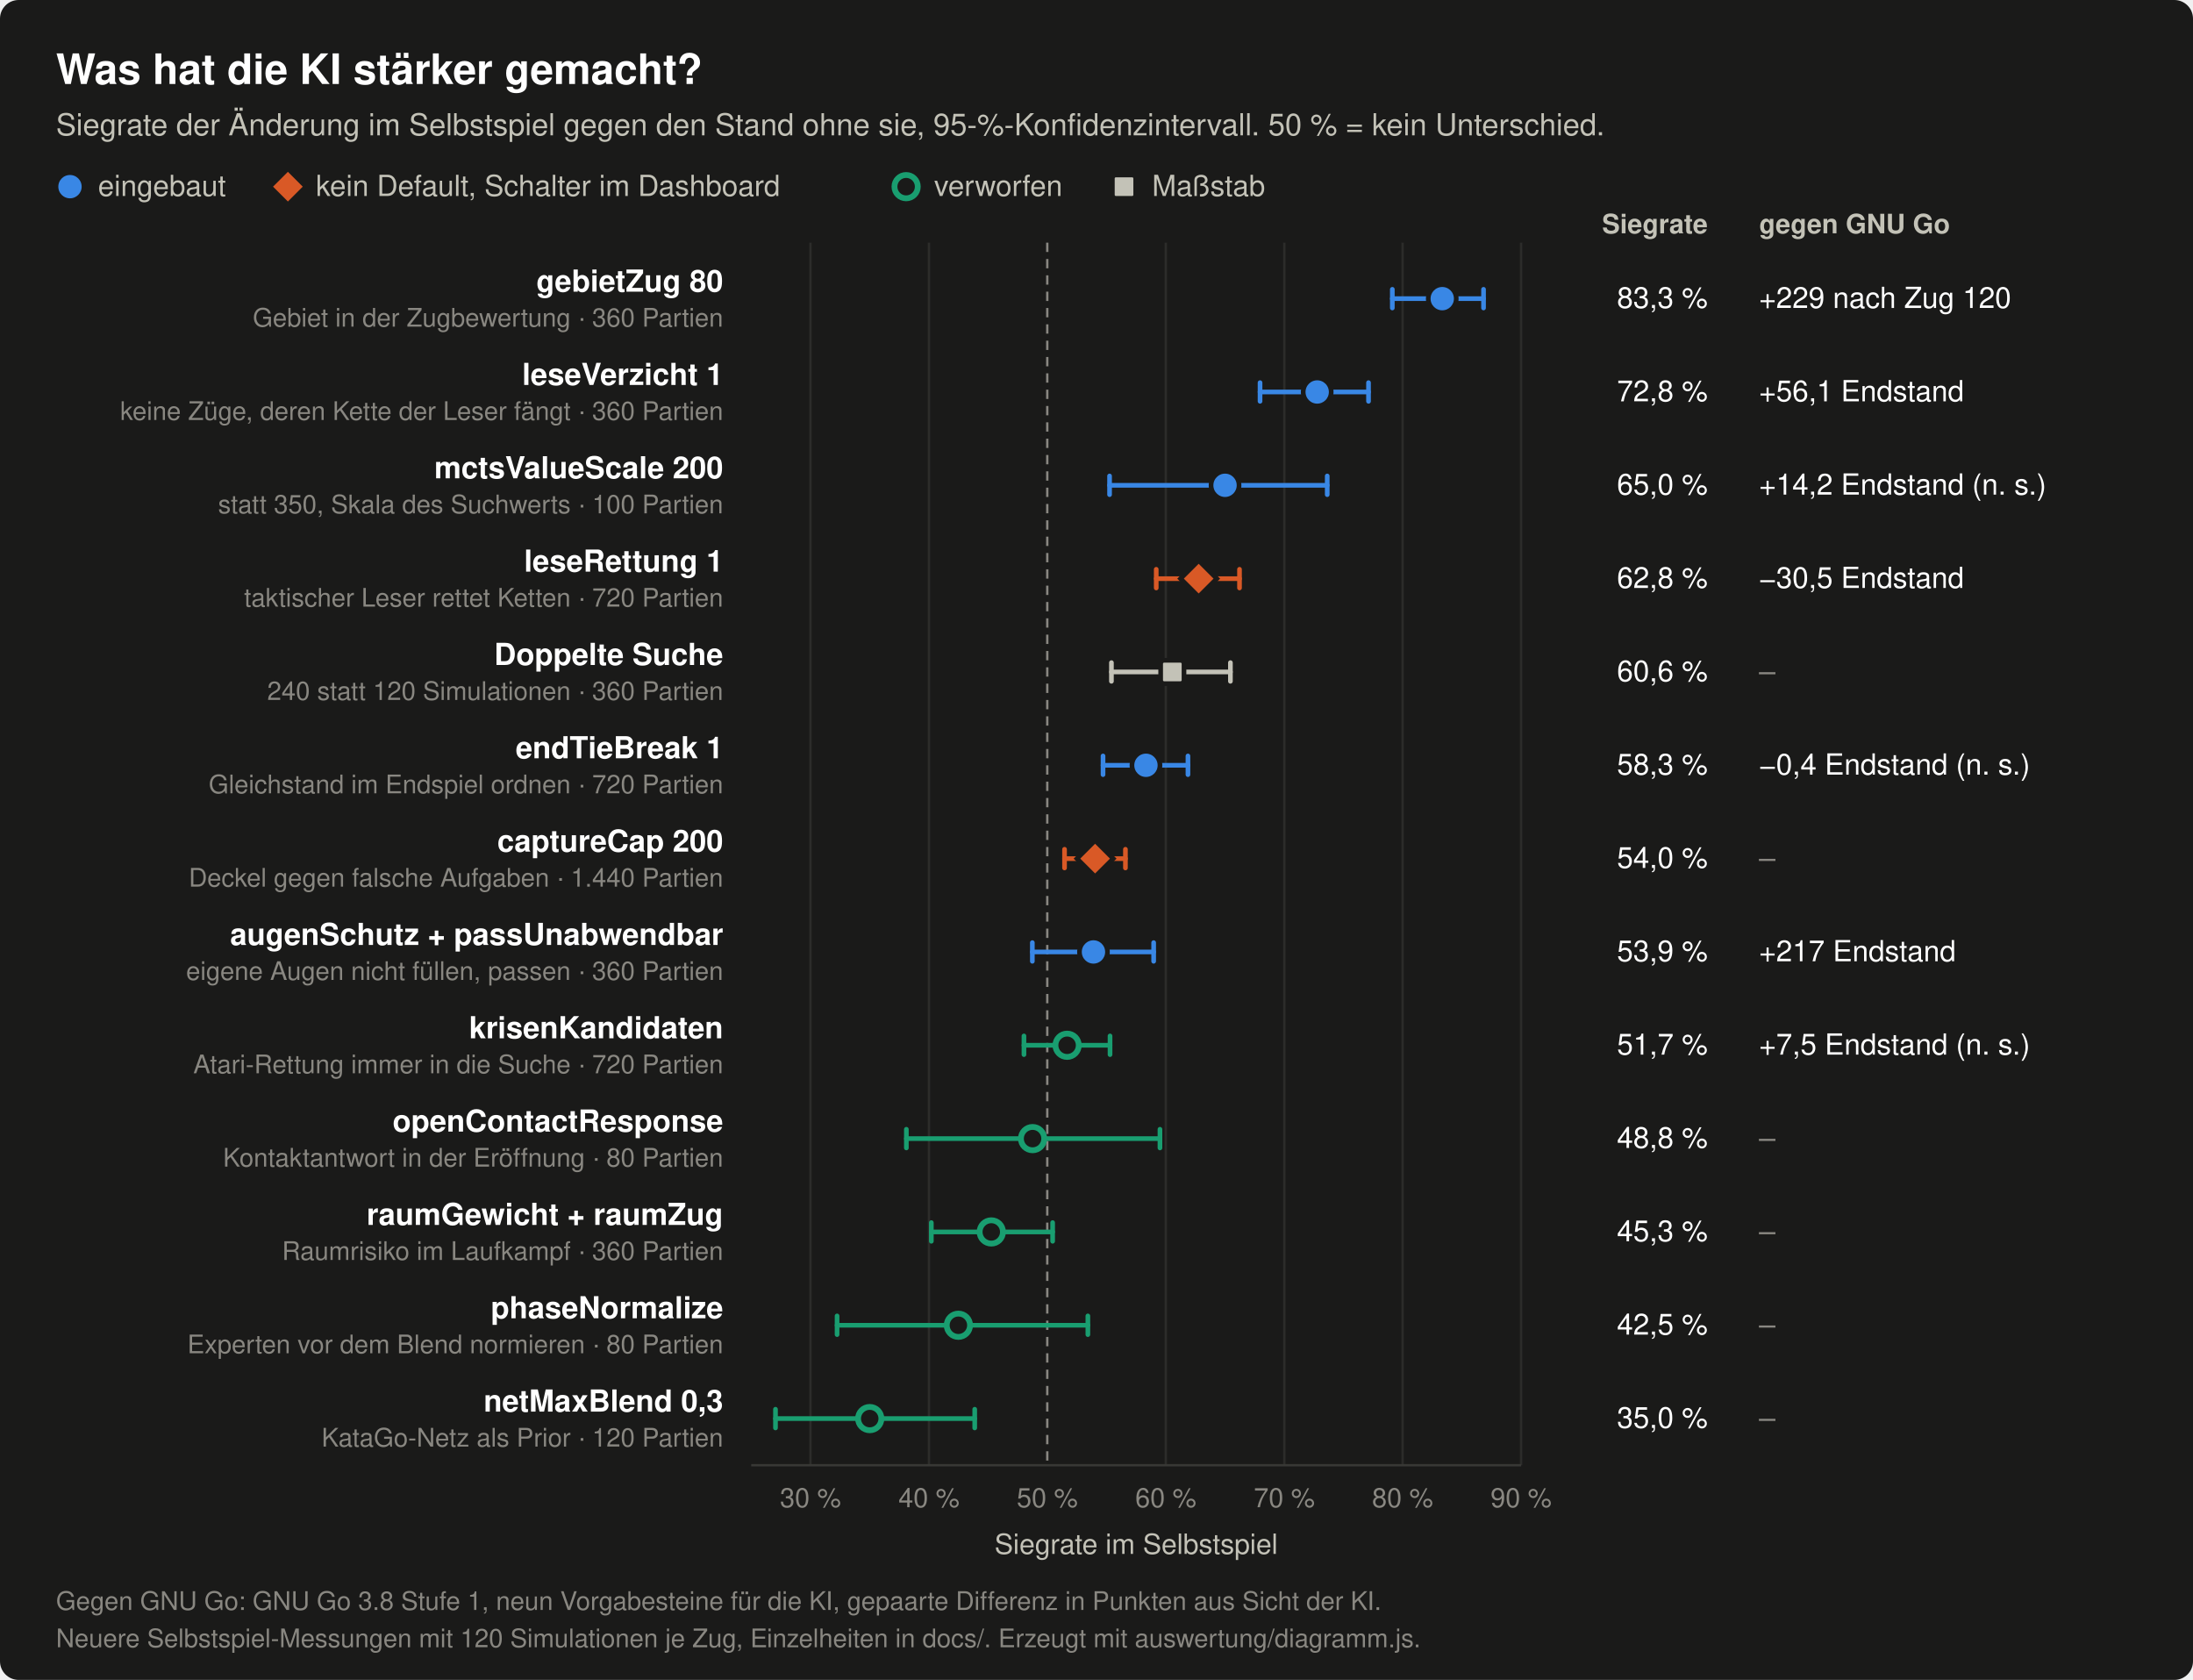
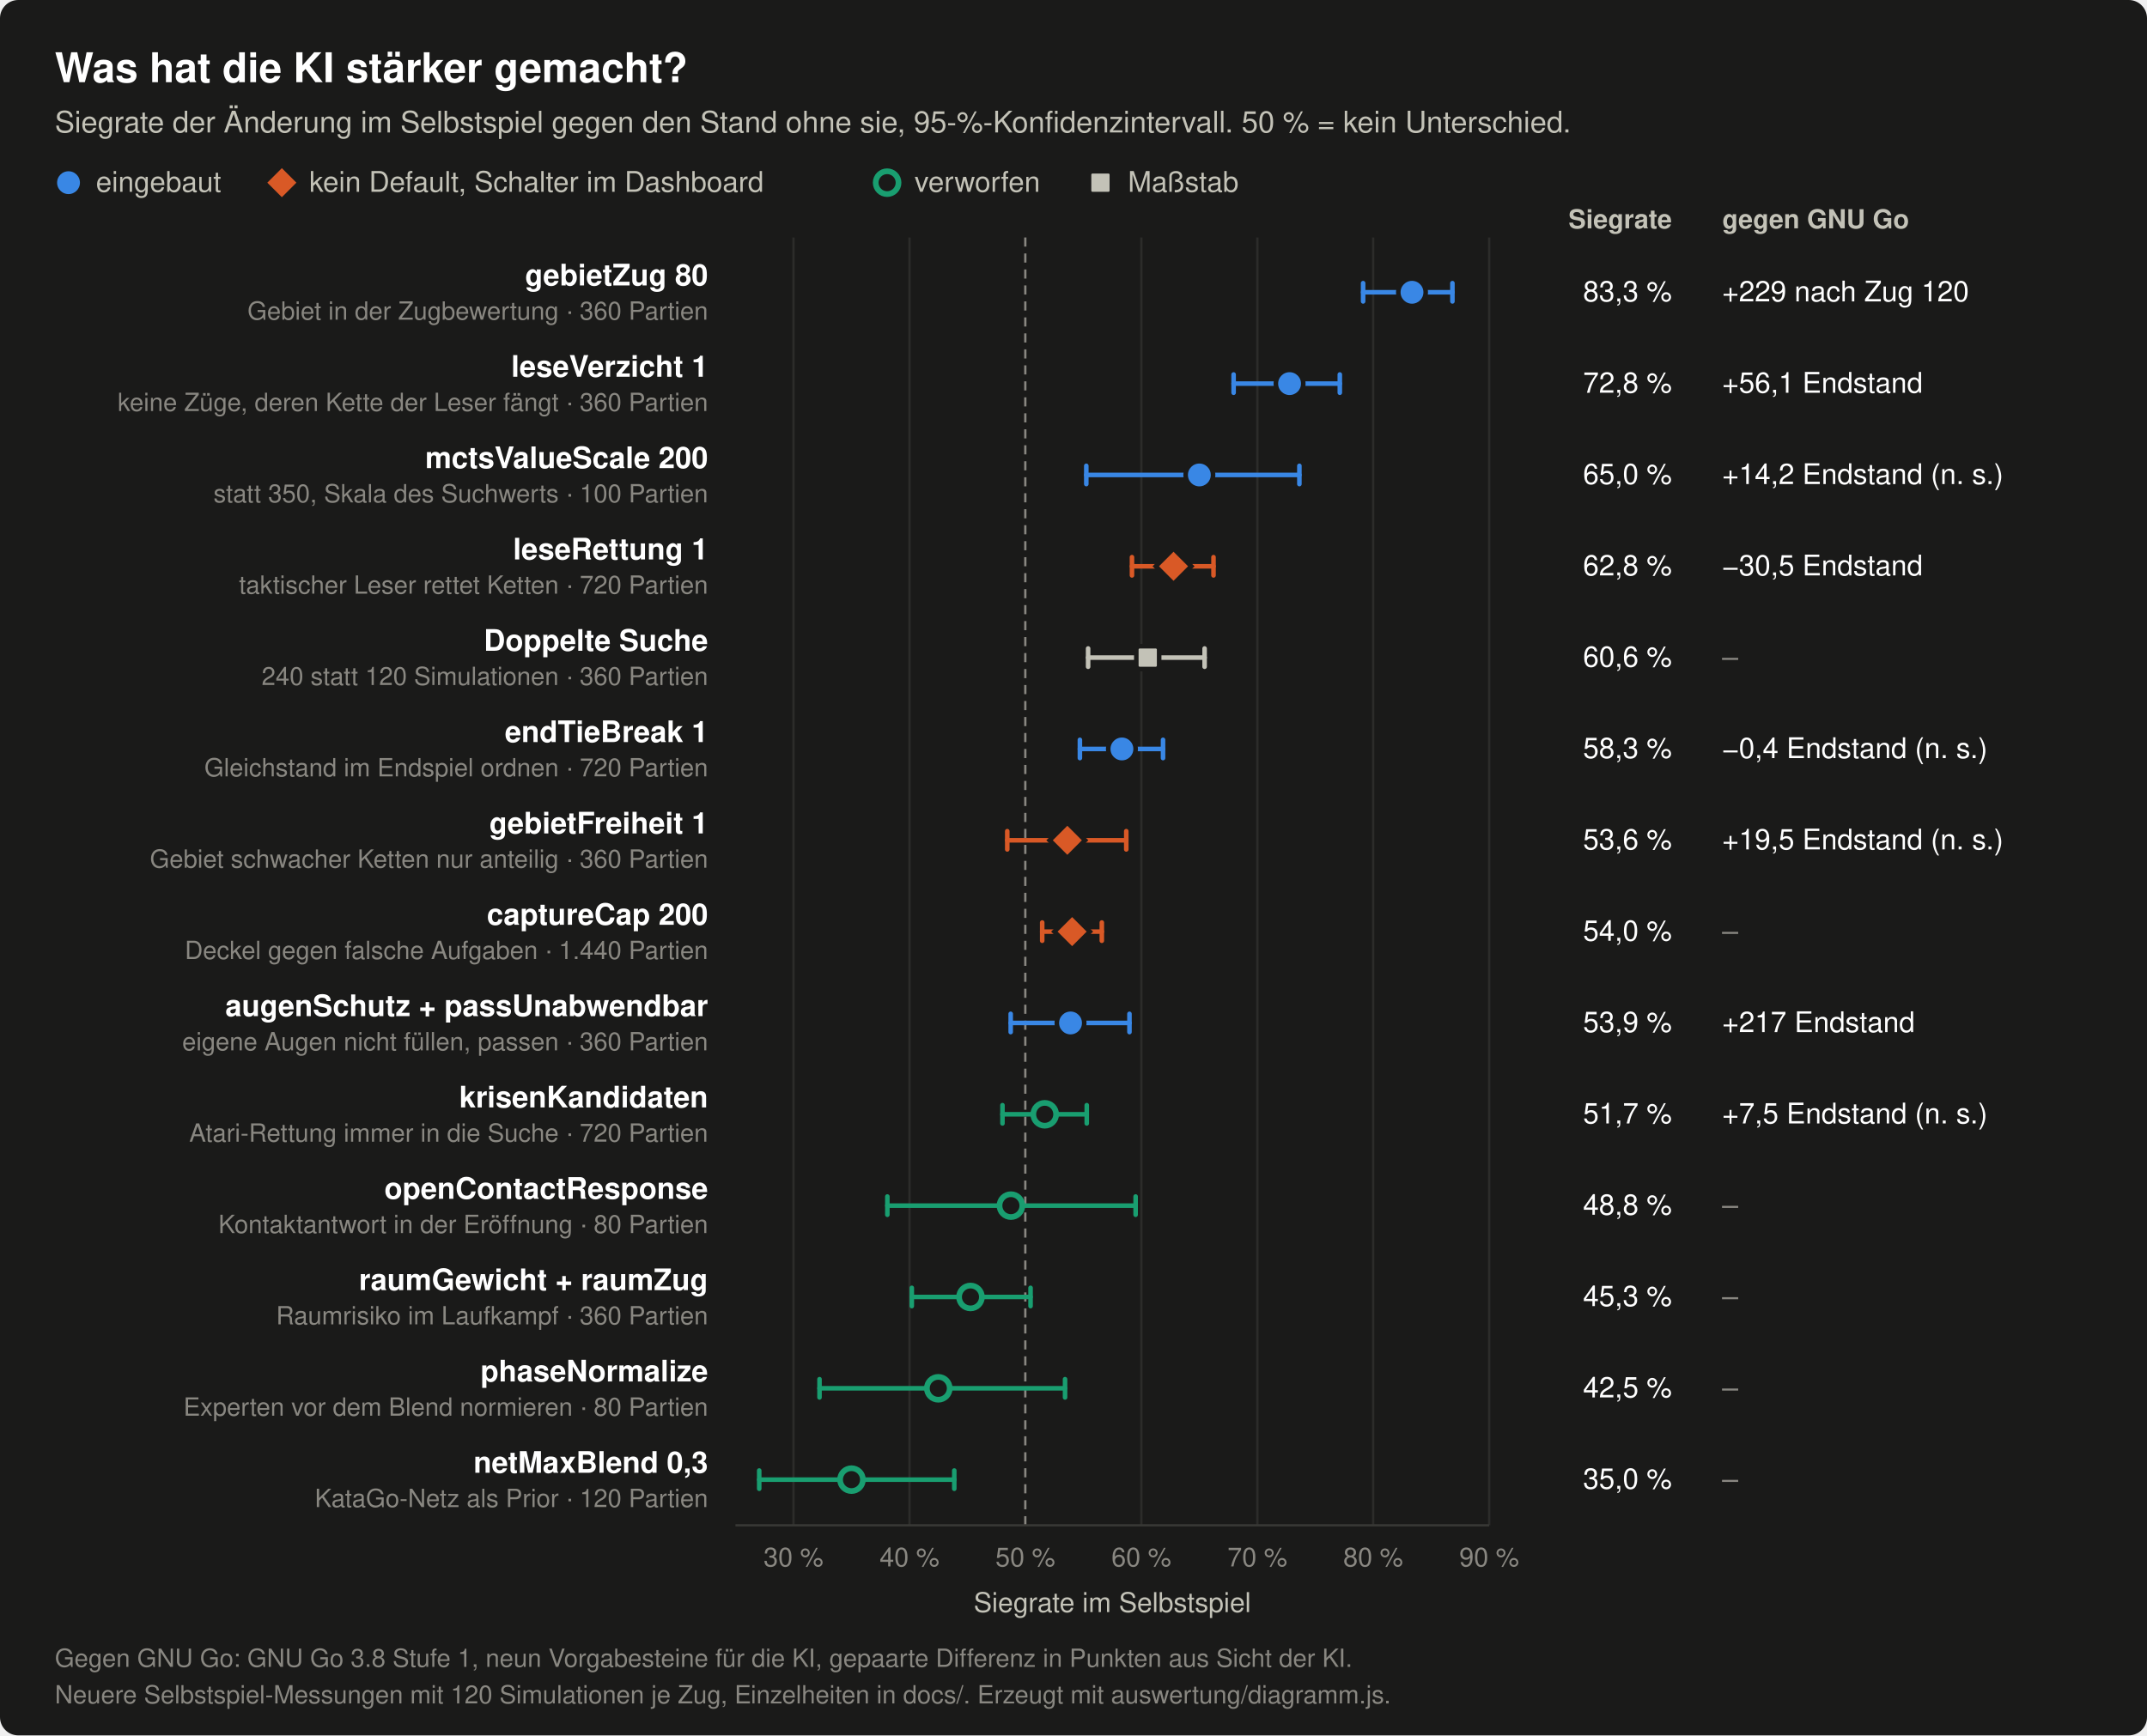
- <svg xmlns="http://www.w3.org/2000/svg" width="940" height="720" viewBox="0 0 940 720" font-family="system-ui, -apple-system, 'Segoe UI', Helvetica, Arial, sans-serif" role="img" aria-labelledby="titel beschr">
-   <rect width="940" height="720" rx="8" fill="#1a1a19" />
+ <svg xmlns="http://www.w3.org/2000/svg" width="940" height="760" viewBox="0 0 940 760" font-family="system-ui, -apple-system, 'Segoe UI', Helvetica, Arial, sans-serif" role="img" aria-labelledby="titel beschr">
+   <rect width="940" height="760" rx="8" fill="#1a1a19" />
  <text x="24" y="36" font-size="18" font-weight="600" fill="#ffffff">Was hat die KI stärker gemacht?</text>
  <text x="24" y="58" font-size="13" fill="#c3c2b7">Siegrate der Änderung im Selbstspiel gegen den Stand ohne sie, 95-%-Konfidenzintervall. 50 % = kein Unterschied.</text>
  <circle cx="30.0" cy="80" r="6" fill="#3987e5" stroke="#1a1a19" stroke-width="2" />
  <text x="42" y="84" font-size="12.5" fill="#c3c2b7">eingebaut</text>
  <rect x="117.9" y="74.5" width="11" height="11" fill="#d95926" stroke="#1a1a19" stroke-width="2" transform="rotate(45 123.4 80)" />
  <text x="135.4" y="84" font-size="12.5" fill="#c3c2b7">kein Default, Schalter im Dashboard</text>
  <circle cx="388.4" cy="80" r="5" fill="#1a1a19" stroke="#199e70" stroke-width="2.5" />
  <text x="400.4" y="84" font-size="12.5" fill="#c3c2b7">verworfen</text>
  <rect x="476.8" y="75" width="10" height="10" rx="1.5" fill="#c3c2b7" stroke="#1a1a19" stroke-width="2" />
  <text x="493.8" y="84" font-size="12.5" fill="#c3c2b7">Maßstab</text>
-   <line x1="347.4" y1="104" x2="347.4" y2="628" stroke="#2c2c2a" stroke-width="1" />
-   <text x="347.4" y="646" font-size="11.5" fill="#898781" text-anchor="middle">30 %</text>
-   <line x1="398.2" y1="104" x2="398.2" y2="628" stroke="#2c2c2a" stroke-width="1" />
-   <text x="398.2" y="646" font-size="11.5" fill="#898781" text-anchor="middle">40 %</text>
-   <line x1="448.9" y1="104" x2="448.9" y2="628" stroke="#898781" stroke-width="1" stroke-dasharray="4 3" />
-   <text x="448.9" y="646" font-size="11.5" fill="#898781" text-anchor="middle">50 %</text>
-   <line x1="499.7" y1="104" x2="499.7" y2="628" stroke="#2c2c2a" stroke-width="1" />
-   <text x="499.7" y="646" font-size="11.5" fill="#898781" text-anchor="middle">60 %</text>
-   <line x1="550.5" y1="104" x2="550.5" y2="628" stroke="#2c2c2a" stroke-width="1" />
-   <text x="550.5" y="646" font-size="11.5" fill="#898781" text-anchor="middle">70 %</text>
-   <line x1="601.2" y1="104" x2="601.2" y2="628" stroke="#2c2c2a" stroke-width="1" />
-   <text x="601.2" y="646" font-size="11.5" fill="#898781" text-anchor="middle">80 %</text>
-   <line x1="652.0" y1="104" x2="652.0" y2="628" stroke="#2c2c2a" stroke-width="1" />
-   <text x="652.0" y="646" font-size="11.5" fill="#898781" text-anchor="middle">90 %</text>
-   <line x1="322" y1="628" x2="652" y2="628" stroke="#383835" stroke-width="1" />
-   <text x="487" y="666" font-size="12" fill="#c3c2b7" text-anchor="middle">Siegrate im Selbstspiel</text>
+   <line x1="347.4" y1="104" x2="347.4" y2="668" stroke="#2c2c2a" stroke-width="1" />
+   <text x="347.4" y="686" font-size="11.5" fill="#898781" text-anchor="middle">30 %</text>
+   <line x1="398.2" y1="104" x2="398.2" y2="668" stroke="#2c2c2a" stroke-width="1" />
+   <text x="398.2" y="686" font-size="11.5" fill="#898781" text-anchor="middle">40 %</text>
+   <line x1="448.9" y1="104" x2="448.9" y2="668" stroke="#898781" stroke-width="1" stroke-dasharray="4 3" />
+   <text x="448.9" y="686" font-size="11.5" fill="#898781" text-anchor="middle">50 %</text>
+   <line x1="499.7" y1="104" x2="499.7" y2="668" stroke="#2c2c2a" stroke-width="1" />
+   <text x="499.7" y="686" font-size="11.5" fill="#898781" text-anchor="middle">60 %</text>
+   <line x1="550.5" y1="104" x2="550.5" y2="668" stroke="#2c2c2a" stroke-width="1" />
+   <text x="550.5" y="686" font-size="11.5" fill="#898781" text-anchor="middle">70 %</text>
+   <line x1="601.2" y1="104" x2="601.2" y2="668" stroke="#2c2c2a" stroke-width="1" />
+   <text x="601.2" y="686" font-size="11.5" fill="#898781" text-anchor="middle">80 %</text>
+   <line x1="652.0" y1="104" x2="652.0" y2="668" stroke="#2c2c2a" stroke-width="1" />
+   <text x="652.0" y="686" font-size="11.5" fill="#898781" text-anchor="middle">90 %</text>
+   <line x1="322" y1="668" x2="652" y2="668" stroke="#383835" stroke-width="1" />
+   <text x="487" y="706" font-size="12" fill="#c3c2b7" text-anchor="middle">Siegrate im Selbstspiel</text>
  <text x="732" y="100" font-size="11.5" font-weight="600" fill="#c3c2b7" text-anchor="end">Siegrate</text>
  <text x="754" y="100" font-size="11.5" font-weight="600" fill="#c3c2b7">gegen GNU Go</text>
  <text x="310" y="125" font-size="13" font-weight="600" fill="#ffffff" text-anchor="end">gebietZug 80</text>
  <text x="310" y="140" font-size="11" fill="#898781" text-anchor="end">Gebiet in der Zugbewertung · 360 Partien</text>
  <line x1="596.8" y1="128" x2="635.9" y2="128" stroke="#3987e5" stroke-width="2" stroke-linecap="round" />
  <line x1="596.8" y1="124" x2="596.8" y2="132" stroke="#3987e5" stroke-width="2" stroke-linecap="round" />
  <line x1="635.9" y1="124" x2="635.9" y2="132" stroke="#3987e5" stroke-width="2" stroke-linecap="round" />
  <circle cx="618.2" cy="128" r="6" fill="#3987e5" stroke="#1a1a19" stroke-width="2" />
  <text x="732" y="132" font-size="12.5" fill="#ffffff" text-anchor="end" style="font-variant-numeric: tabular-nums">83,3 %</text>
  <text x="754" y="132" font-size="12.5" fill="#ffffff">+229 nach Zug 120</text>
  <text x="310" y="165" font-size="13" font-weight="600" fill="#ffffff" text-anchor="end">leseVerzicht 1</text>
  <text x="310" y="180" font-size="11" fill="#898781" text-anchor="end">keine Züge, deren Kette der Leser fängt · 360 Partien</text>
  <line x1="540.1" y1="168" x2="586.6" y2="168" stroke="#3987e5" stroke-width="2" stroke-linecap="round" />
  <line x1="540.1" y1="164" x2="540.1" y2="172" stroke="#3987e5" stroke-width="2" stroke-linecap="round" />
  <line x1="586.6" y1="164" x2="586.6" y2="172" stroke="#3987e5" stroke-width="2" stroke-linecap="round" />
  <circle cx="564.6" cy="168" r="6" fill="#3987e5" stroke="#1a1a19" stroke-width="2" />
  <text x="732" y="172" font-size="12.5" fill="#ffffff" text-anchor="end" style="font-variant-numeric: tabular-nums">72,8 %</text>
  <text x="754" y="172" font-size="12.5" fill="#ffffff">+56,1 Endstand</text>
  <text x="310" y="205" font-size="13" font-weight="600" fill="#ffffff" text-anchor="end">mctsValueScale 200</text>
  <text x="310" y="220" font-size="11" fill="#898781" text-anchor="end">statt 350, Skala des Suchwerts · 100 Partien</text>
  <line x1="475.6" y1="208" x2="568.9" y2="208" stroke="#3987e5" stroke-width="2" stroke-linecap="round" />
  <line x1="475.6" y1="204" x2="475.6" y2="212" stroke="#3987e5" stroke-width="2" stroke-linecap="round" />
  <line x1="568.9" y1="204" x2="568.9" y2="212" stroke="#3987e5" stroke-width="2" stroke-linecap="round" />
  <circle cx="525.1" cy="208" r="6" fill="#3987e5" stroke="#1a1a19" stroke-width="2" />
  <text x="732" y="212" font-size="12.5" fill="#ffffff" text-anchor="end" style="font-variant-numeric: tabular-nums">65,0 %</text>
  <text x="754" y="212" font-size="12.5" fill="#ffffff">+14,2 Endstand (n. s.)</text>
  <text x="310" y="245" font-size="13" font-weight="600" fill="#ffffff" text-anchor="end">leseRettung 1</text>
  <text x="310" y="260" font-size="11" fill="#898781" text-anchor="end">taktischer Leser rettet Ketten · 720 Partien</text>
  <line x1="495.6" y1="248" x2="531.3" y2="248" stroke="#d95926" stroke-width="2" stroke-linecap="round" />
  <line x1="495.6" y1="244" x2="495.6" y2="252" stroke="#d95926" stroke-width="2" stroke-linecap="round" />
  <line x1="531.3" y1="244" x2="531.3" y2="252" stroke="#d95926" stroke-width="2" stroke-linecap="round" />
  <rect x="508.3" y="242.5" width="11" height="11" fill="#d95926" stroke="#1a1a19" stroke-width="2" transform="rotate(45 513.8 248)" />
  <text x="732" y="252" font-size="12.5" fill="#ffffff" text-anchor="end" style="font-variant-numeric: tabular-nums">62,8 %</text>
  <text x="754" y="252" font-size="12.5" fill="#ffffff">−30,5 Endstand</text>
  <text x="310" y="285" font-size="13" font-weight="600" fill="#ffffff" text-anchor="end">Doppelte Suche</text>
  <text x="310" y="300" font-size="11" fill="#898781" text-anchor="end">240 statt 120 Simulationen · 360 Partien</text>
  <line x1="476.4" y1="288" x2="527.4" y2="288" stroke="#c3c2b7" stroke-width="2" stroke-linecap="round" />
  <line x1="476.4" y1="284" x2="476.4" y2="292" stroke="#c3c2b7" stroke-width="2" stroke-linecap="round" />
  <line x1="527.4" y1="284" x2="527.4" y2="292" stroke="#c3c2b7" stroke-width="2" stroke-linecap="round" />
  <rect x="497.5" y="283" width="10" height="10" rx="1.5" fill="#c3c2b7" stroke="#1a1a19" stroke-width="2" />
  <text x="732" y="292" font-size="12.5" fill="#ffffff" text-anchor="end" style="font-variant-numeric: tabular-nums">60,6 %</text>
  <text x="754" y="292" font-size="12.5" fill="#898781">–</text>
  <text x="310" y="325" font-size="13" font-weight="600" fill="#ffffff" text-anchor="end">endTieBreak 1</text>
  <text x="310" y="340" font-size="11" fill="#898781" text-anchor="end">Gleichstand im Endspiel ordnen · 720 Partien</text>
  <line x1="472.8" y1="328" x2="509.2" y2="328" stroke="#3987e5" stroke-width="2" stroke-linecap="round" />
  <line x1="472.8" y1="324" x2="472.8" y2="332" stroke="#3987e5" stroke-width="2" stroke-linecap="round" />
  <line x1="509.2" y1="324" x2="509.2" y2="332" stroke="#3987e5" stroke-width="2" stroke-linecap="round" />
  <circle cx="491.2" cy="328" r="6" fill="#3987e5" stroke="#1a1a19" stroke-width="2" />
  <text x="732" y="332" font-size="12.5" fill="#ffffff" text-anchor="end" style="font-variant-numeric: tabular-nums">58,3 %</text>
  <text x="754" y="332" font-size="12.5" fill="#ffffff">−0,4 Endstand (n. s.)</text>
-   <text x="310" y="365" font-size="13" font-weight="600" fill="#ffffff" text-anchor="end">captureCap 200</text>
-   <text x="310" y="380" font-size="11" fill="#898781" text-anchor="end">Deckel gegen falsche Aufgaben · 1.440 Partien</text>
-   <line x1="456.3" y1="368" x2="482.4" y2="368" stroke="#d95926" stroke-width="2" stroke-linecap="round" />
-   <line x1="456.3" y1="364" x2="456.3" y2="372" stroke="#d95926" stroke-width="2" stroke-linecap="round" />
-   <line x1="482.4" y1="364" x2="482.4" y2="372" stroke="#d95926" stroke-width="2" stroke-linecap="round" />
-   <rect x="463.9" y="362.5" width="11" height="11" fill="#d95926" stroke="#1a1a19" stroke-width="2" transform="rotate(45 469.4 368)" />
-   <text x="732" y="372" font-size="12.5" fill="#ffffff" text-anchor="end" style="font-variant-numeric: tabular-nums">54,0 %</text>
-   <text x="754" y="372" font-size="12.5" fill="#898781">–</text>
-   <text x="310" y="405" font-size="13" font-weight="600" fill="#ffffff" text-anchor="end">augenSchutz + passUnabwendbar</text>
-   <text x="310" y="420" font-size="11" fill="#898781" text-anchor="end">eigene Augen nicht füllen, passen · 360 Partien</text>
-   <line x1="442.5" y1="408" x2="494.5" y2="408" stroke="#3987e5" stroke-width="2" stroke-linecap="round" />
-   <line x1="442.5" y1="404" x2="442.5" y2="412" stroke="#3987e5" stroke-width="2" stroke-linecap="round" />
-   <line x1="494.5" y1="404" x2="494.5" y2="412" stroke="#3987e5" stroke-width="2" stroke-linecap="round" />
-   <circle cx="468.7" cy="408" r="6" fill="#3987e5" stroke="#1a1a19" stroke-width="2" />
-   <text x="732" y="412" font-size="12.5" fill="#ffffff" text-anchor="end" style="font-variant-numeric: tabular-nums">53,9 %</text>
-   <text x="754" y="412" font-size="12.5" fill="#ffffff">+217 Endstand</text>
-   <text x="310" y="445" font-size="13" font-weight="600" fill="#ffffff" text-anchor="end">krisenKandidaten</text>
-   <text x="310" y="460" font-size="11" fill="#898781" text-anchor="end">Atari-Rettung immer in die Suche · 720 Partien</text>
-   <line x1="438.9" y1="448" x2="475.8" y2="448" stroke="#199e70" stroke-width="2" stroke-linecap="round" />
-   <line x1="438.9" y1="444" x2="438.9" y2="452" stroke="#199e70" stroke-width="2" stroke-linecap="round" />
-   <line x1="475.8" y1="444" x2="475.8" y2="452" stroke="#199e70" stroke-width="2" stroke-linecap="round" />
-   <circle cx="457.4" cy="448" r="5" fill="#1a1a19" stroke="#199e70" stroke-width="2.5" />
-   <text x="732" y="452" font-size="12.5" fill="#ffffff" text-anchor="end" style="font-variant-numeric: tabular-nums">51,7 %</text>
-   <text x="754" y="452" font-size="12.5" fill="#ffffff">+7,5 Endstand (n. s.)</text>
-   <text x="310" y="485" font-size="13" font-weight="600" fill="#ffffff" text-anchor="end">openContactResponse</text>
-   <text x="310" y="500" font-size="11" fill="#898781" text-anchor="end">Kontaktantwort in der Eröffnung · 80 Partien</text>
-   <line x1="388.5" y1="488" x2="497.2" y2="488" stroke="#199e70" stroke-width="2" stroke-linecap="round" />
-   <line x1="388.5" y1="484" x2="388.5" y2="492" stroke="#199e70" stroke-width="2" stroke-linecap="round" />
-   <line x1="497.2" y1="484" x2="497.2" y2="492" stroke="#199e70" stroke-width="2" stroke-linecap="round" />
-   <circle cx="442.6" cy="488" r="5" fill="#1a1a19" stroke="#199e70" stroke-width="2.5" />
-   <text x="732" y="492" font-size="12.5" fill="#ffffff" text-anchor="end" style="font-variant-numeric: tabular-nums">48,8 %</text>
-   <text x="754" y="492" font-size="12.5" fill="#898781">–</text>
-   <text x="310" y="525" font-size="13" font-weight="600" fill="#ffffff" text-anchor="end">raumGewicht + raumZug</text>
-   <text x="310" y="540" font-size="11" fill="#898781" text-anchor="end">Raumrisiko im Laufkampf · 360 Partien</text>
-   <line x1="399.2" y1="528" x2="451.2" y2="528" stroke="#199e70" stroke-width="2" stroke-linecap="round" />
-   <line x1="399.2" y1="524" x2="399.2" y2="532" stroke="#199e70" stroke-width="2" stroke-linecap="round" />
-   <line x1="451.2" y1="524" x2="451.2" y2="532" stroke="#199e70" stroke-width="2" stroke-linecap="round" />
-   <circle cx="424.9" cy="528" r="5" fill="#1a1a19" stroke="#199e70" stroke-width="2.5" />
-   <text x="732" y="532" font-size="12.5" fill="#ffffff" text-anchor="end" style="font-variant-numeric: tabular-nums">45,3 %</text>
+   <text x="310" y="365" font-size="13" font-weight="600" fill="#ffffff" text-anchor="end">gebietFreiheit 1</text>
+   <text x="310" y="380" font-size="11" fill="#898781" text-anchor="end">Gebiet schwacher Ketten nur anteilig · 360 Partien</text>
+   <line x1="441.0" y1="368" x2="493.1" y2="368" stroke="#d95926" stroke-width="2" stroke-linecap="round" />
+   <line x1="441.0" y1="364" x2="441.0" y2="372" stroke="#d95926" stroke-width="2" stroke-linecap="round" />
+   <line x1="493.1" y1="364" x2="493.1" y2="372" stroke="#d95926" stroke-width="2" stroke-linecap="round" />
+   <rect x="461.8" y="362.5" width="11" height="11" fill="#d95926" stroke="#1a1a19" stroke-width="2" transform="rotate(45 467.3 368)" />
+   <text x="732" y="372" font-size="12.5" fill="#ffffff" text-anchor="end" style="font-variant-numeric: tabular-nums">53,6 %</text>
+   <text x="754" y="372" font-size="12.5" fill="#ffffff">+19,5 Endstand (n. s.)</text>
+   <text x="310" y="405" font-size="13" font-weight="600" fill="#ffffff" text-anchor="end">captureCap 200</text>
+   <text x="310" y="420" font-size="11" fill="#898781" text-anchor="end">Deckel gegen falsche Aufgaben · 1.440 Partien</text>
+   <line x1="456.3" y1="408" x2="482.4" y2="408" stroke="#d95926" stroke-width="2" stroke-linecap="round" />
+   <line x1="456.3" y1="404" x2="456.3" y2="412" stroke="#d95926" stroke-width="2" stroke-linecap="round" />
+   <line x1="482.4" y1="404" x2="482.4" y2="412" stroke="#d95926" stroke-width="2" stroke-linecap="round" />
+   <rect x="463.9" y="402.5" width="11" height="11" fill="#d95926" stroke="#1a1a19" stroke-width="2" transform="rotate(45 469.4 408)" />
+   <text x="732" y="412" font-size="12.5" fill="#ffffff" text-anchor="end" style="font-variant-numeric: tabular-nums">54,0 %</text>
+   <text x="754" y="412" font-size="12.5" fill="#898781">–</text>
+   <text x="310" y="445" font-size="13" font-weight="600" fill="#ffffff" text-anchor="end">augenSchutz + passUnabwendbar</text>
+   <text x="310" y="460" font-size="11" fill="#898781" text-anchor="end">eigene Augen nicht füllen, passen · 360 Partien</text>
+   <line x1="442.5" y1="448" x2="494.5" y2="448" stroke="#3987e5" stroke-width="2" stroke-linecap="round" />
+   <line x1="442.5" y1="444" x2="442.5" y2="452" stroke="#3987e5" stroke-width="2" stroke-linecap="round" />
+   <line x1="494.5" y1="444" x2="494.5" y2="452" stroke="#3987e5" stroke-width="2" stroke-linecap="round" />
+   <circle cx="468.7" cy="448" r="6" fill="#3987e5" stroke="#1a1a19" stroke-width="2" />
+   <text x="732" y="452" font-size="12.5" fill="#ffffff" text-anchor="end" style="font-variant-numeric: tabular-nums">53,9 %</text>
+   <text x="754" y="452" font-size="12.5" fill="#ffffff">+217 Endstand</text>
+   <text x="310" y="485" font-size="13" font-weight="600" fill="#ffffff" text-anchor="end">krisenKandidaten</text>
+   <text x="310" y="500" font-size="11" fill="#898781" text-anchor="end">Atari-Rettung immer in die Suche · 720 Partien</text>
+   <line x1="438.9" y1="488" x2="475.8" y2="488" stroke="#199e70" stroke-width="2" stroke-linecap="round" />
+   <line x1="438.9" y1="484" x2="438.9" y2="492" stroke="#199e70" stroke-width="2" stroke-linecap="round" />
+   <line x1="475.8" y1="484" x2="475.8" y2="492" stroke="#199e70" stroke-width="2" stroke-linecap="round" />
+   <circle cx="457.4" cy="488" r="5" fill="#1a1a19" stroke="#199e70" stroke-width="2.5" />
+   <text x="732" y="492" font-size="12.5" fill="#ffffff" text-anchor="end" style="font-variant-numeric: tabular-nums">51,7 %</text>
+   <text x="754" y="492" font-size="12.5" fill="#ffffff">+7,5 Endstand (n. s.)</text>
+   <text x="310" y="525" font-size="13" font-weight="600" fill="#ffffff" text-anchor="end">openContactResponse</text>
+   <text x="310" y="540" font-size="11" fill="#898781" text-anchor="end">Kontaktantwort in der Eröffnung · 80 Partien</text>
+   <line x1="388.5" y1="528" x2="497.2" y2="528" stroke="#199e70" stroke-width="2" stroke-linecap="round" />
+   <line x1="388.5" y1="524" x2="388.5" y2="532" stroke="#199e70" stroke-width="2" stroke-linecap="round" />
+   <line x1="497.2" y1="524" x2="497.2" y2="532" stroke="#199e70" stroke-width="2" stroke-linecap="round" />
+   <circle cx="442.6" cy="528" r="5" fill="#1a1a19" stroke="#199e70" stroke-width="2.5" />
+   <text x="732" y="532" font-size="12.5" fill="#ffffff" text-anchor="end" style="font-variant-numeric: tabular-nums">48,8 %</text>
  <text x="754" y="532" font-size="12.5" fill="#898781">–</text>
-   <text x="310" y="565" font-size="13" font-weight="600" fill="#ffffff" text-anchor="end">phaseNormalize</text>
-   <text x="310" y="580" font-size="11" fill="#898781" text-anchor="end">Experten vor dem Blend normieren · 80 Partien</text>
-   <line x1="358.8" y1="568" x2="466.3" y2="568" stroke="#199e70" stroke-width="2" stroke-linecap="round" />
-   <line x1="358.8" y1="564" x2="358.8" y2="572" stroke="#199e70" stroke-width="2" stroke-linecap="round" />
-   <line x1="466.3" y1="564" x2="466.3" y2="572" stroke="#199e70" stroke-width="2" stroke-linecap="round" />
-   <circle cx="410.8" cy="568" r="5" fill="#1a1a19" stroke="#199e70" stroke-width="2.5" />
-   <text x="732" y="572" font-size="12.5" fill="#ffffff" text-anchor="end" style="font-variant-numeric: tabular-nums">42,5 %</text>
+   <text x="310" y="565" font-size="13" font-weight="600" fill="#ffffff" text-anchor="end">raumGewicht + raumZug</text>
+   <text x="310" y="580" font-size="11" fill="#898781" text-anchor="end">Raumrisiko im Laufkampf · 360 Partien</text>
+   <line x1="399.2" y1="568" x2="451.2" y2="568" stroke="#199e70" stroke-width="2" stroke-linecap="round" />
+   <line x1="399.2" y1="564" x2="399.2" y2="572" stroke="#199e70" stroke-width="2" stroke-linecap="round" />
+   <line x1="451.2" y1="564" x2="451.2" y2="572" stroke="#199e70" stroke-width="2" stroke-linecap="round" />
+   <circle cx="424.9" cy="568" r="5" fill="#1a1a19" stroke="#199e70" stroke-width="2.5" />
+   <text x="732" y="572" font-size="12.5" fill="#ffffff" text-anchor="end" style="font-variant-numeric: tabular-nums">45,3 %</text>
  <text x="754" y="572" font-size="12.5" fill="#898781">–</text>
-   <text x="310" y="605" font-size="13" font-weight="600" fill="#ffffff" text-anchor="end">netMaxBlend 0,3</text>
-   <text x="310" y="620" font-size="11" fill="#898781" text-anchor="end">KataGo-Netz als Prior · 120 Partien</text>
-   <line x1="332.4" y1="608" x2="417.8" y2="608" stroke="#199e70" stroke-width="2" stroke-linecap="round" />
-   <line x1="332.4" y1="604" x2="332.4" y2="612" stroke="#199e70" stroke-width="2" stroke-linecap="round" />
-   <line x1="417.8" y1="604" x2="417.8" y2="612" stroke="#199e70" stroke-width="2" stroke-linecap="round" />
-   <circle cx="372.8" cy="608" r="5" fill="#1a1a19" stroke="#199e70" stroke-width="2.5" />
-   <text x="732" y="612" font-size="12.5" fill="#ffffff" text-anchor="end" style="font-variant-numeric: tabular-nums">35,0 %</text>
+   <text x="310" y="605" font-size="13" font-weight="600" fill="#ffffff" text-anchor="end">phaseNormalize</text>
+   <text x="310" y="620" font-size="11" fill="#898781" text-anchor="end">Experten vor dem Blend normieren · 80 Partien</text>
+   <line x1="358.8" y1="608" x2="466.3" y2="608" stroke="#199e70" stroke-width="2" stroke-linecap="round" />
+   <line x1="358.8" y1="604" x2="358.8" y2="612" stroke="#199e70" stroke-width="2" stroke-linecap="round" />
+   <line x1="466.3" y1="604" x2="466.3" y2="612" stroke="#199e70" stroke-width="2" stroke-linecap="round" />
+   <circle cx="410.8" cy="608" r="5" fill="#1a1a19" stroke="#199e70" stroke-width="2.5" />
+   <text x="732" y="612" font-size="12.5" fill="#ffffff" text-anchor="end" style="font-variant-numeric: tabular-nums">42,5 %</text>
  <text x="754" y="612" font-size="12.5" fill="#898781">–</text>
-   <text x="24" y="690" font-size="11" fill="#898781">Gegen GNU Go: GNU Go 3.8 Stufe 1, neun Vorgabesteine für die KI, gepaarte Differenz in Punkten aus Sicht der KI.</text>
-   <text x="24" y="706" font-size="11" fill="#898781">Neuere Selbstspiel-Messungen mit 120 Simulationen je Zug, Einzelheiten in docs/. Erzeugt mit auswertung/diagramm.js.</text>
+   <text x="310" y="645" font-size="13" font-weight="600" fill="#ffffff" text-anchor="end">netMaxBlend 0,3</text>
+   <text x="310" y="660" font-size="11" fill="#898781" text-anchor="end">KataGo-Netz als Prior · 120 Partien</text>
+   <line x1="332.4" y1="648" x2="417.8" y2="648" stroke="#199e70" stroke-width="2" stroke-linecap="round" />
+   <line x1="332.4" y1="644" x2="332.4" y2="652" stroke="#199e70" stroke-width="2" stroke-linecap="round" />
+   <line x1="417.8" y1="644" x2="417.8" y2="652" stroke="#199e70" stroke-width="2" stroke-linecap="round" />
+   <circle cx="372.8" cy="648" r="5" fill="#1a1a19" stroke="#199e70" stroke-width="2.5" />
+   <text x="732" y="652" font-size="12.5" fill="#ffffff" text-anchor="end" style="font-variant-numeric: tabular-nums">35,0 %</text>
+   <text x="754" y="652" font-size="12.5" fill="#898781">–</text>
+   <text x="24" y="730" font-size="11" fill="#898781">Gegen GNU Go: GNU Go 3.8 Stufe 1, neun Vorgabesteine für die KI, gepaarte Differenz in Punkten aus Sicht der KI.</text>
+   <text x="24" y="746" font-size="11" fill="#898781">Neuere Selbstspiel-Messungen mit 120 Simulationen je Zug, Einzelheiten in docs/. Erzeugt mit auswertung/diagramm.js.</text>
</svg>
